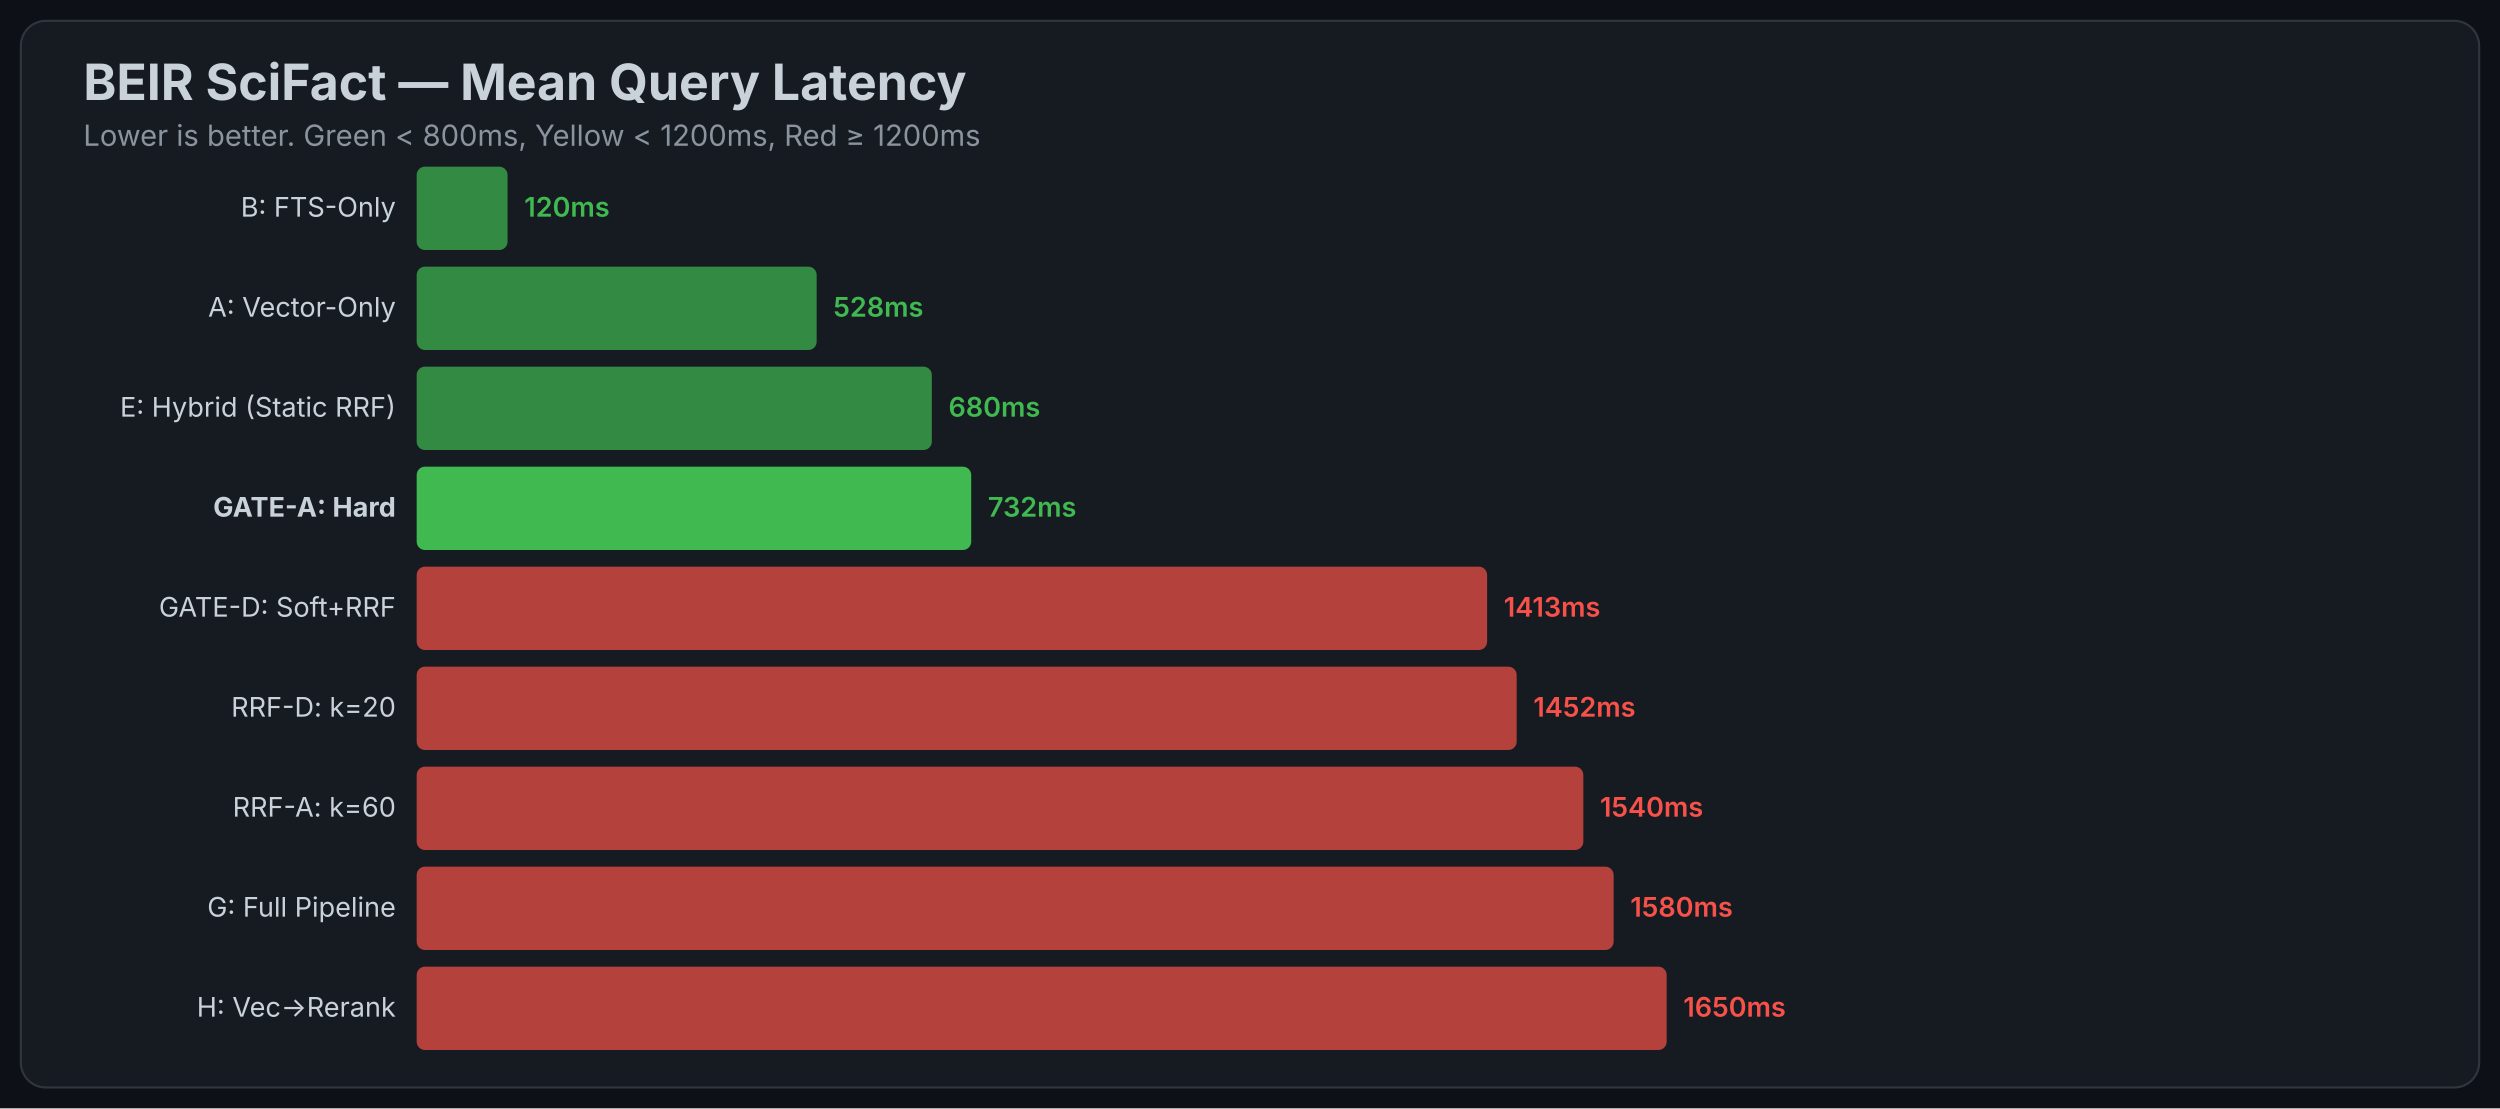
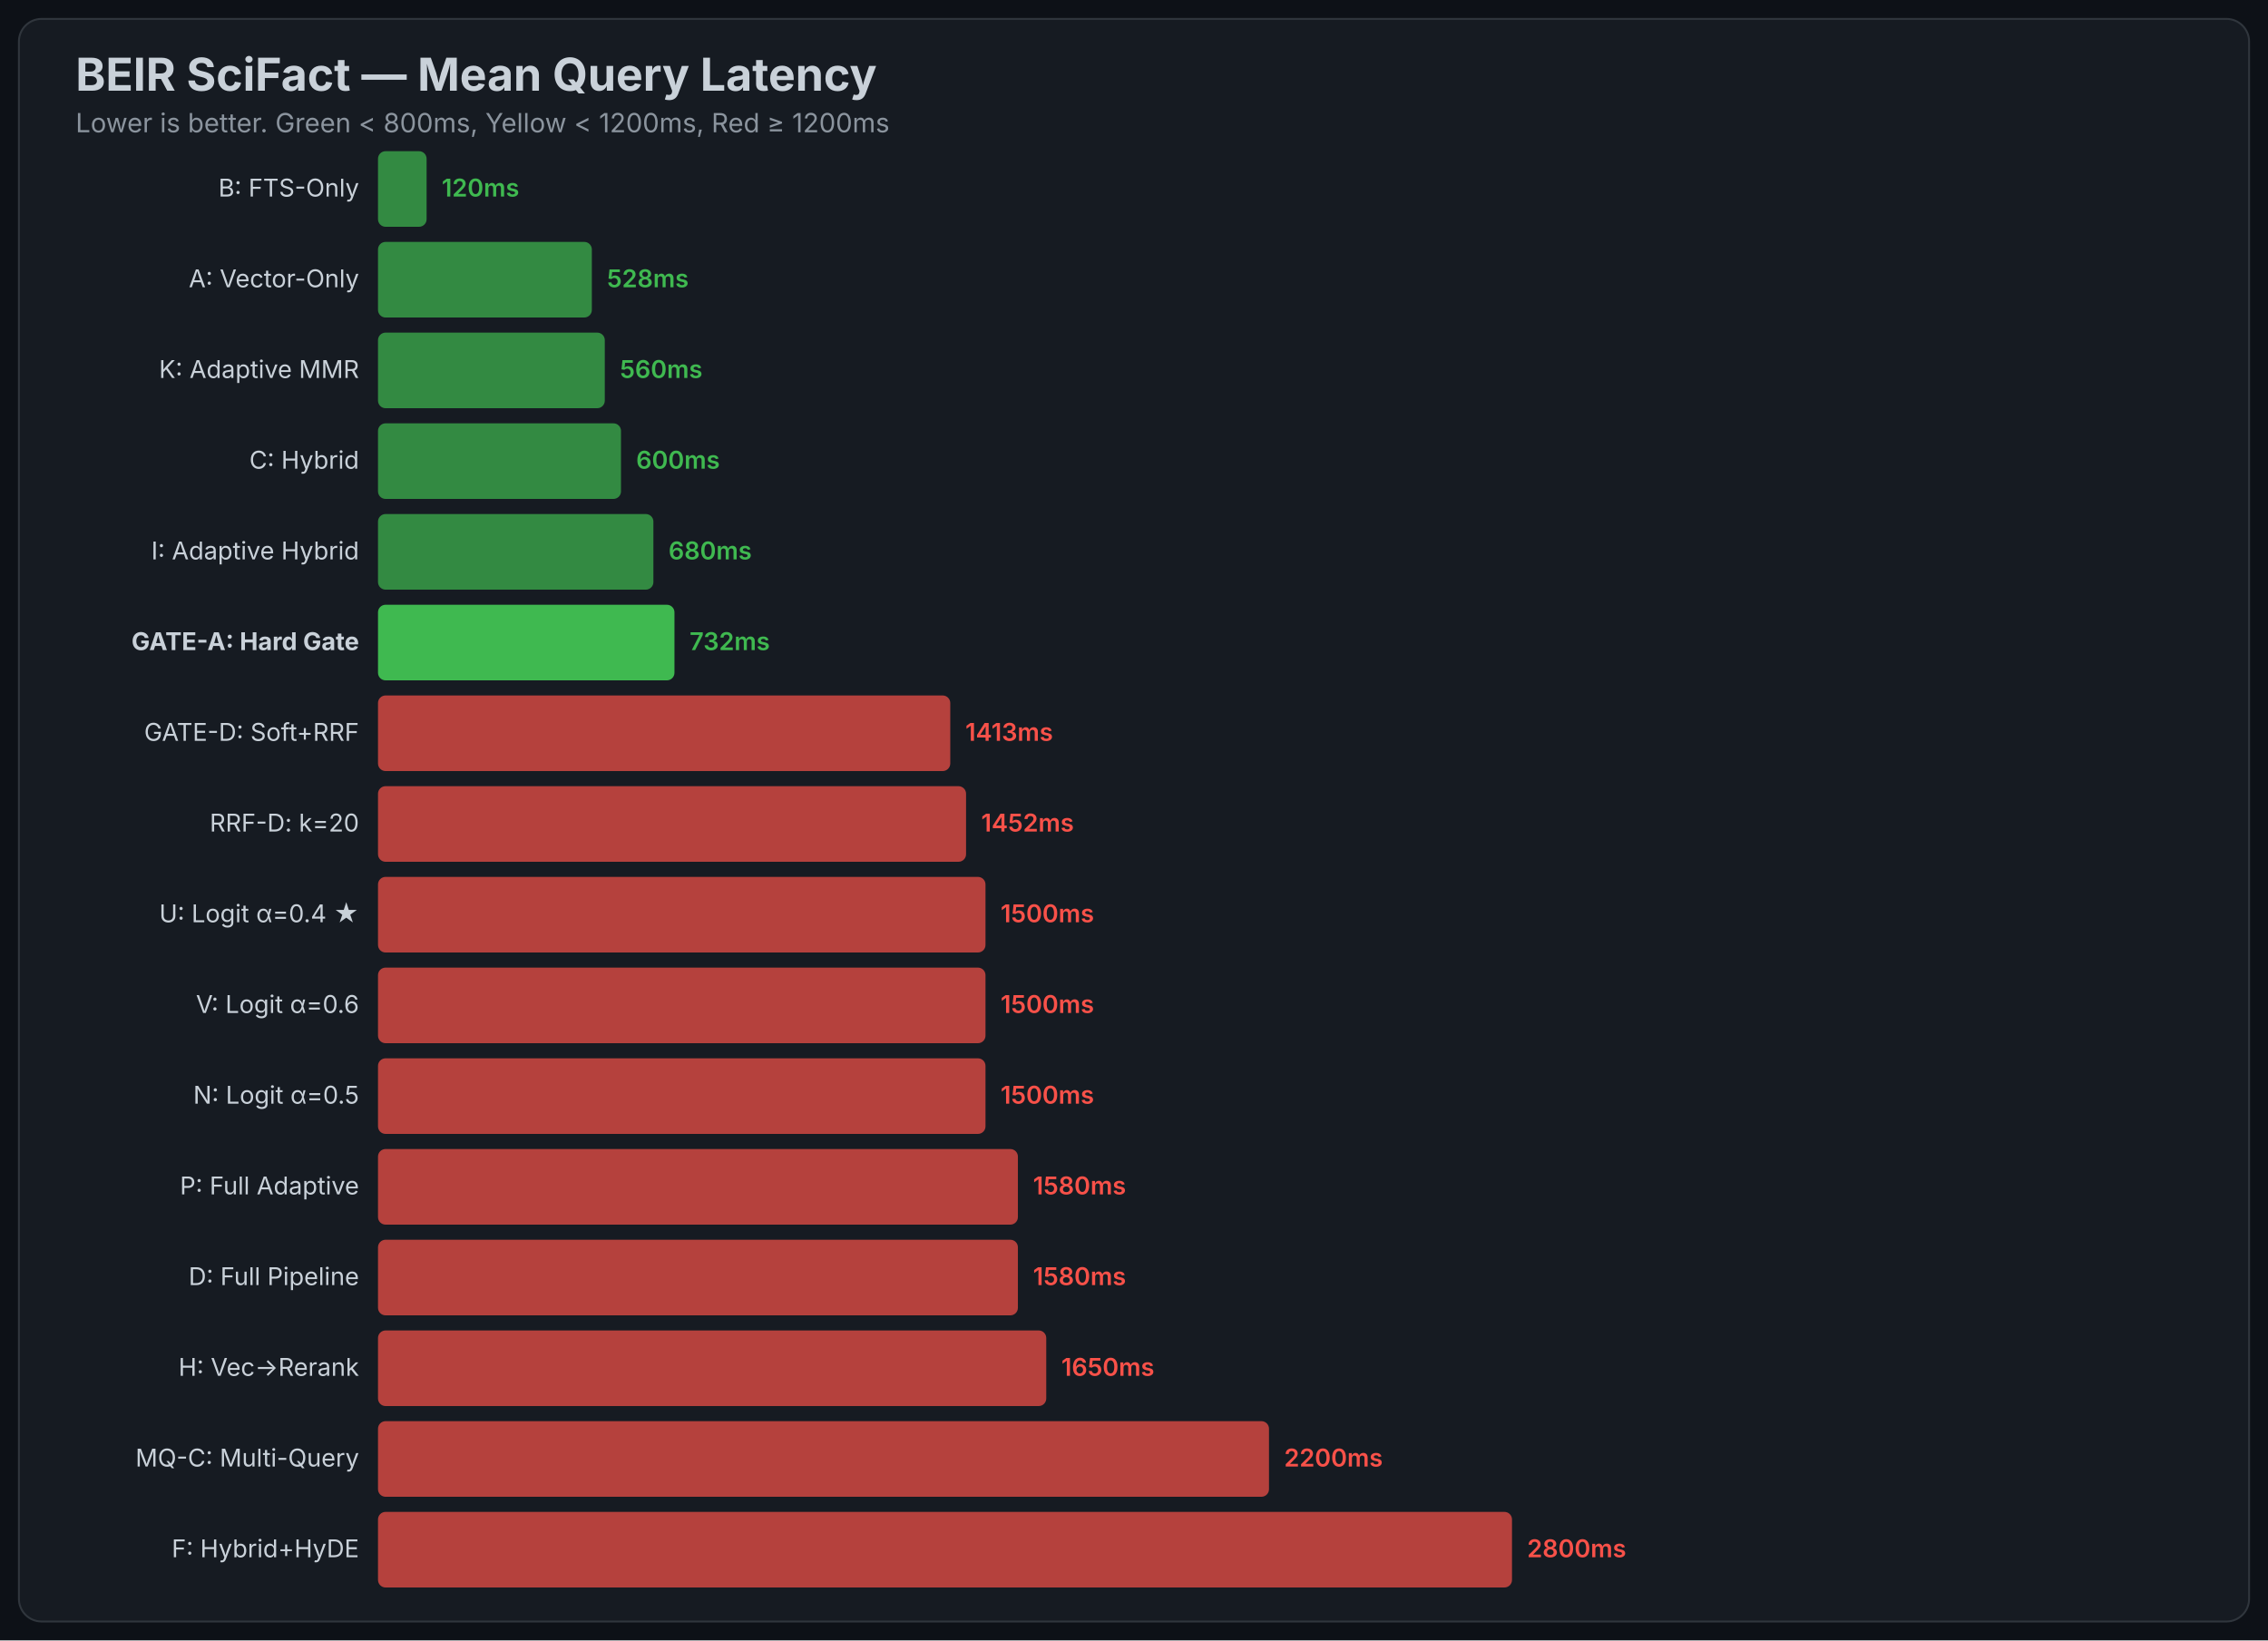
- <svg xmlns="http://www.w3.org/2000/svg" viewBox="0 0 1200 532" width="1200" height="532" role="img" aria-label="memory-spark chart">
+ <svg xmlns="http://www.w3.org/2000/svg" viewBox="0 0 1200 868" width="1200" height="868" role="img" aria-label="memory-spark chart">
  <defs>
    <style>text { font-family: -apple-system, BlinkMacSystemFont, 'Segoe UI', sans-serif; }</style>
  </defs>
-   <rect width="1200" height="532" fill="#0d1117" />
-   <rect x="10" y="10" width="1180" height="512" rx="12" fill="#161b22" stroke="#30363d" />
+   <rect width="1200" height="868" fill="#0d1117" />
+   <rect x="10" y="10" width="1180" height="848" rx="12" fill="#161b22" stroke="#30363d" />
  <text x="40" y="48" fill="#c9d1d9" font-size="24" font-weight="700">BEIR SciFact — Mean Query Latency</text>
  <text x="40" y="70" fill="#8b949e" font-size="14">Lower is better. Green &lt; 800ms, Yellow &lt; 1200ms, Red ≥ 1200ms</text>
  <text x="190" y="104" text-anchor="end" fill="#c9d1d9" font-size="13" font-weight="400">B: FTS-Only</text>
-   <rect x="200" y="80" width="43.636" height="40" rx="4" fill="#3fb950" opacity="0.7" />
-   <text x="251.636" y="104" fill="#3fb950" font-size="13" font-weight="600">120ms</text>
+   <rect x="200" y="80" width="25.714" height="40" rx="4" fill="#3fb950" opacity="0.7" />
+   <text x="233.714" y="104" fill="#3fb950" font-size="13" font-weight="600">120ms</text>
  <text x="190" y="152" text-anchor="end" fill="#c9d1d9" font-size="13" font-weight="400">A: Vector-Only</text>
-   <rect x="200" y="128" width="192" height="40" rx="4" fill="#3fb950" opacity="0.7" />
-   <text x="400" y="152" fill="#3fb950" font-size="13" font-weight="600">528ms</text>
-   <text x="190" y="200" text-anchor="end" fill="#c9d1d9" font-size="13" font-weight="400">E: Hybrid (Static RRF)</text>
-   <rect x="200" y="176" width="247.273" height="40" rx="4" fill="#3fb950" opacity="0.7" />
-   <text x="455.273" y="200" fill="#3fb950" font-size="13" font-weight="600">680ms</text>
-   <text x="190" y="248" text-anchor="end" fill="#c9d1d9" font-size="13" font-weight="700">GATE-A: Hard</text>
-   <rect x="200" y="224" width="266.182" height="40" rx="4" fill="#3fb950" opacity="1" />
-   <text x="474.182" y="248" fill="#3fb950" font-size="13" font-weight="600">732ms</text>
-   <text x="190" y="296" text-anchor="end" fill="#c9d1d9" font-size="13" font-weight="400">GATE-D: Soft+RRF</text>
-   <rect x="200" y="272" width="513.818" height="40" rx="4" fill="#f85149" opacity="0.7" />
-   <text x="721.818" y="296" fill="#f85149" font-size="13" font-weight="600">1413ms</text>
-   <text x="190" y="344" text-anchor="end" fill="#c9d1d9" font-size="13" font-weight="400">RRF-D: k=20</text>
-   <rect x="200" y="320" width="528" height="40" rx="4" fill="#f85149" opacity="0.7" />
-   <text x="736" y="344" fill="#f85149" font-size="13" font-weight="600">1452ms</text>
-   <text x="190" y="392" text-anchor="end" fill="#c9d1d9" font-size="13" font-weight="400">RRF-A: k=60</text>
-   <rect x="200" y="368" width="560" height="40" rx="4" fill="#f85149" opacity="0.7" />
-   <text x="768" y="392" fill="#f85149" font-size="13" font-weight="600">1540ms</text>
-   <text x="190" y="440" text-anchor="end" fill="#c9d1d9" font-size="13" font-weight="400">G: Full Pipeline</text>
-   <rect x="200" y="416" width="574.545" height="40" rx="4" fill="#f85149" opacity="0.7" />
-   <text x="782.545" y="440" fill="#f85149" font-size="13" font-weight="600">1580ms</text>
-   <text x="190" y="488" text-anchor="end" fill="#c9d1d9" font-size="13" font-weight="400">H: Vec→Rerank</text>
-   <rect x="200" y="464" width="600" height="40" rx="4" fill="#f85149" opacity="0.7" />
-   <text x="808" y="488" fill="#f85149" font-size="13" font-weight="600">1650ms</text>
+   <rect x="200" y="128" width="113.143" height="40" rx="4" fill="#3fb950" opacity="0.7" />
+   <text x="321.143" y="152" fill="#3fb950" font-size="13" font-weight="600">528ms</text>
+   <text x="190" y="200" text-anchor="end" fill="#c9d1d9" font-size="13" font-weight="400">K: Adaptive MMR</text>
+   <rect x="200" y="176" width="120" height="40" rx="4" fill="#3fb950" opacity="0.7" />
+   <text x="328" y="200" fill="#3fb950" font-size="13" font-weight="600">560ms</text>
+   <text x="190" y="248" text-anchor="end" fill="#c9d1d9" font-size="13" font-weight="400">C: Hybrid</text>
+   <rect x="200" y="224" width="128.571" height="40" rx="4" fill="#3fb950" opacity="0.7" />
+   <text x="336.571" y="248" fill="#3fb950" font-size="13" font-weight="600">600ms</text>
+   <text x="190" y="296" text-anchor="end" fill="#c9d1d9" font-size="13" font-weight="400">I: Adaptive Hybrid</text>
+   <rect x="200" y="272" width="145.714" height="40" rx="4" fill="#3fb950" opacity="0.7" />
+   <text x="353.714" y="296" fill="#3fb950" font-size="13" font-weight="600">680ms</text>
+   <text x="190" y="344" text-anchor="end" fill="#c9d1d9" font-size="13" font-weight="700">GATE-A: Hard Gate</text>
+   <rect x="200" y="320" width="156.857" height="40" rx="4" fill="#3fb950" opacity="1" />
+   <text x="364.857" y="344" fill="#3fb950" font-size="13" font-weight="600">732ms</text>
+   <text x="190" y="392" text-anchor="end" fill="#c9d1d9" font-size="13" font-weight="400">GATE-D: Soft+RRF</text>
+   <rect x="200" y="368" width="302.786" height="40" rx="4" fill="#f85149" opacity="0.7" />
+   <text x="510.786" y="392" fill="#f85149" font-size="13" font-weight="600">1413ms</text>
+   <text x="190" y="440" text-anchor="end" fill="#c9d1d9" font-size="13" font-weight="400">RRF-D: k=20</text>
+   <rect x="200" y="416" width="311.143" height="40" rx="4" fill="#f85149" opacity="0.7" />
+   <text x="519.143" y="440" fill="#f85149" font-size="13" font-weight="600">1452ms</text>
+   <text x="190" y="488" text-anchor="end" fill="#c9d1d9" font-size="13" font-weight="400">U: Logit α=0.4 ★</text>
+   <rect x="200" y="464" width="321.429" height="40" rx="4" fill="#f85149" opacity="0.7" />
+   <text x="529.429" y="488" fill="#f85149" font-size="13" font-weight="600">1500ms</text>
+   <text x="190" y="536" text-anchor="end" fill="#c9d1d9" font-size="13" font-weight="400">V: Logit α=0.6</text>
+   <rect x="200" y="512" width="321.429" height="40" rx="4" fill="#f85149" opacity="0.7" />
+   <text x="529.429" y="536" fill="#f85149" font-size="13" font-weight="600">1500ms</text>
+   <text x="190" y="584" text-anchor="end" fill="#c9d1d9" font-size="13" font-weight="400">N: Logit α=0.5</text>
+   <rect x="200" y="560" width="321.429" height="40" rx="4" fill="#f85149" opacity="0.7" />
+   <text x="529.429" y="584" fill="#f85149" font-size="13" font-weight="600">1500ms</text>
+   <text x="190" y="632" text-anchor="end" fill="#c9d1d9" font-size="13" font-weight="400">P: Full Adaptive</text>
+   <rect x="200" y="608" width="338.571" height="40" rx="4" fill="#f85149" opacity="0.7" />
+   <text x="546.571" y="632" fill="#f85149" font-size="13" font-weight="600">1580ms</text>
+   <text x="190" y="680" text-anchor="end" fill="#c9d1d9" font-size="13" font-weight="400">D: Full Pipeline</text>
+   <rect x="200" y="656" width="338.571" height="40" rx="4" fill="#f85149" opacity="0.7" />
+   <text x="546.571" y="680" fill="#f85149" font-size="13" font-weight="600">1580ms</text>
+   <text x="190" y="728" text-anchor="end" fill="#c9d1d9" font-size="13" font-weight="400">H: Vec→Rerank</text>
+   <rect x="200" y="704" width="353.571" height="40" rx="4" fill="#f85149" opacity="0.7" />
+   <text x="561.571" y="728" fill="#f85149" font-size="13" font-weight="600">1650ms</text>
+   <text x="190" y="776" text-anchor="end" fill="#c9d1d9" font-size="13" font-weight="400">MQ-C: Multi-Query</text>
+   <rect x="200" y="752" width="471.429" height="40" rx="4" fill="#f85149" opacity="0.7" />
+   <text x="679.429" y="776" fill="#f85149" font-size="13" font-weight="600">2200ms</text>
+   <text x="190" y="824" text-anchor="end" fill="#c9d1d9" font-size="13" font-weight="400">F: Hybrid+HyDE</text>
+   <rect x="200" y="800" width="600" height="40" rx="4" fill="#f85149" opacity="0.7" />
+   <text x="808" y="824" fill="#f85149" font-size="13" font-weight="600">2800ms</text>
</svg>
